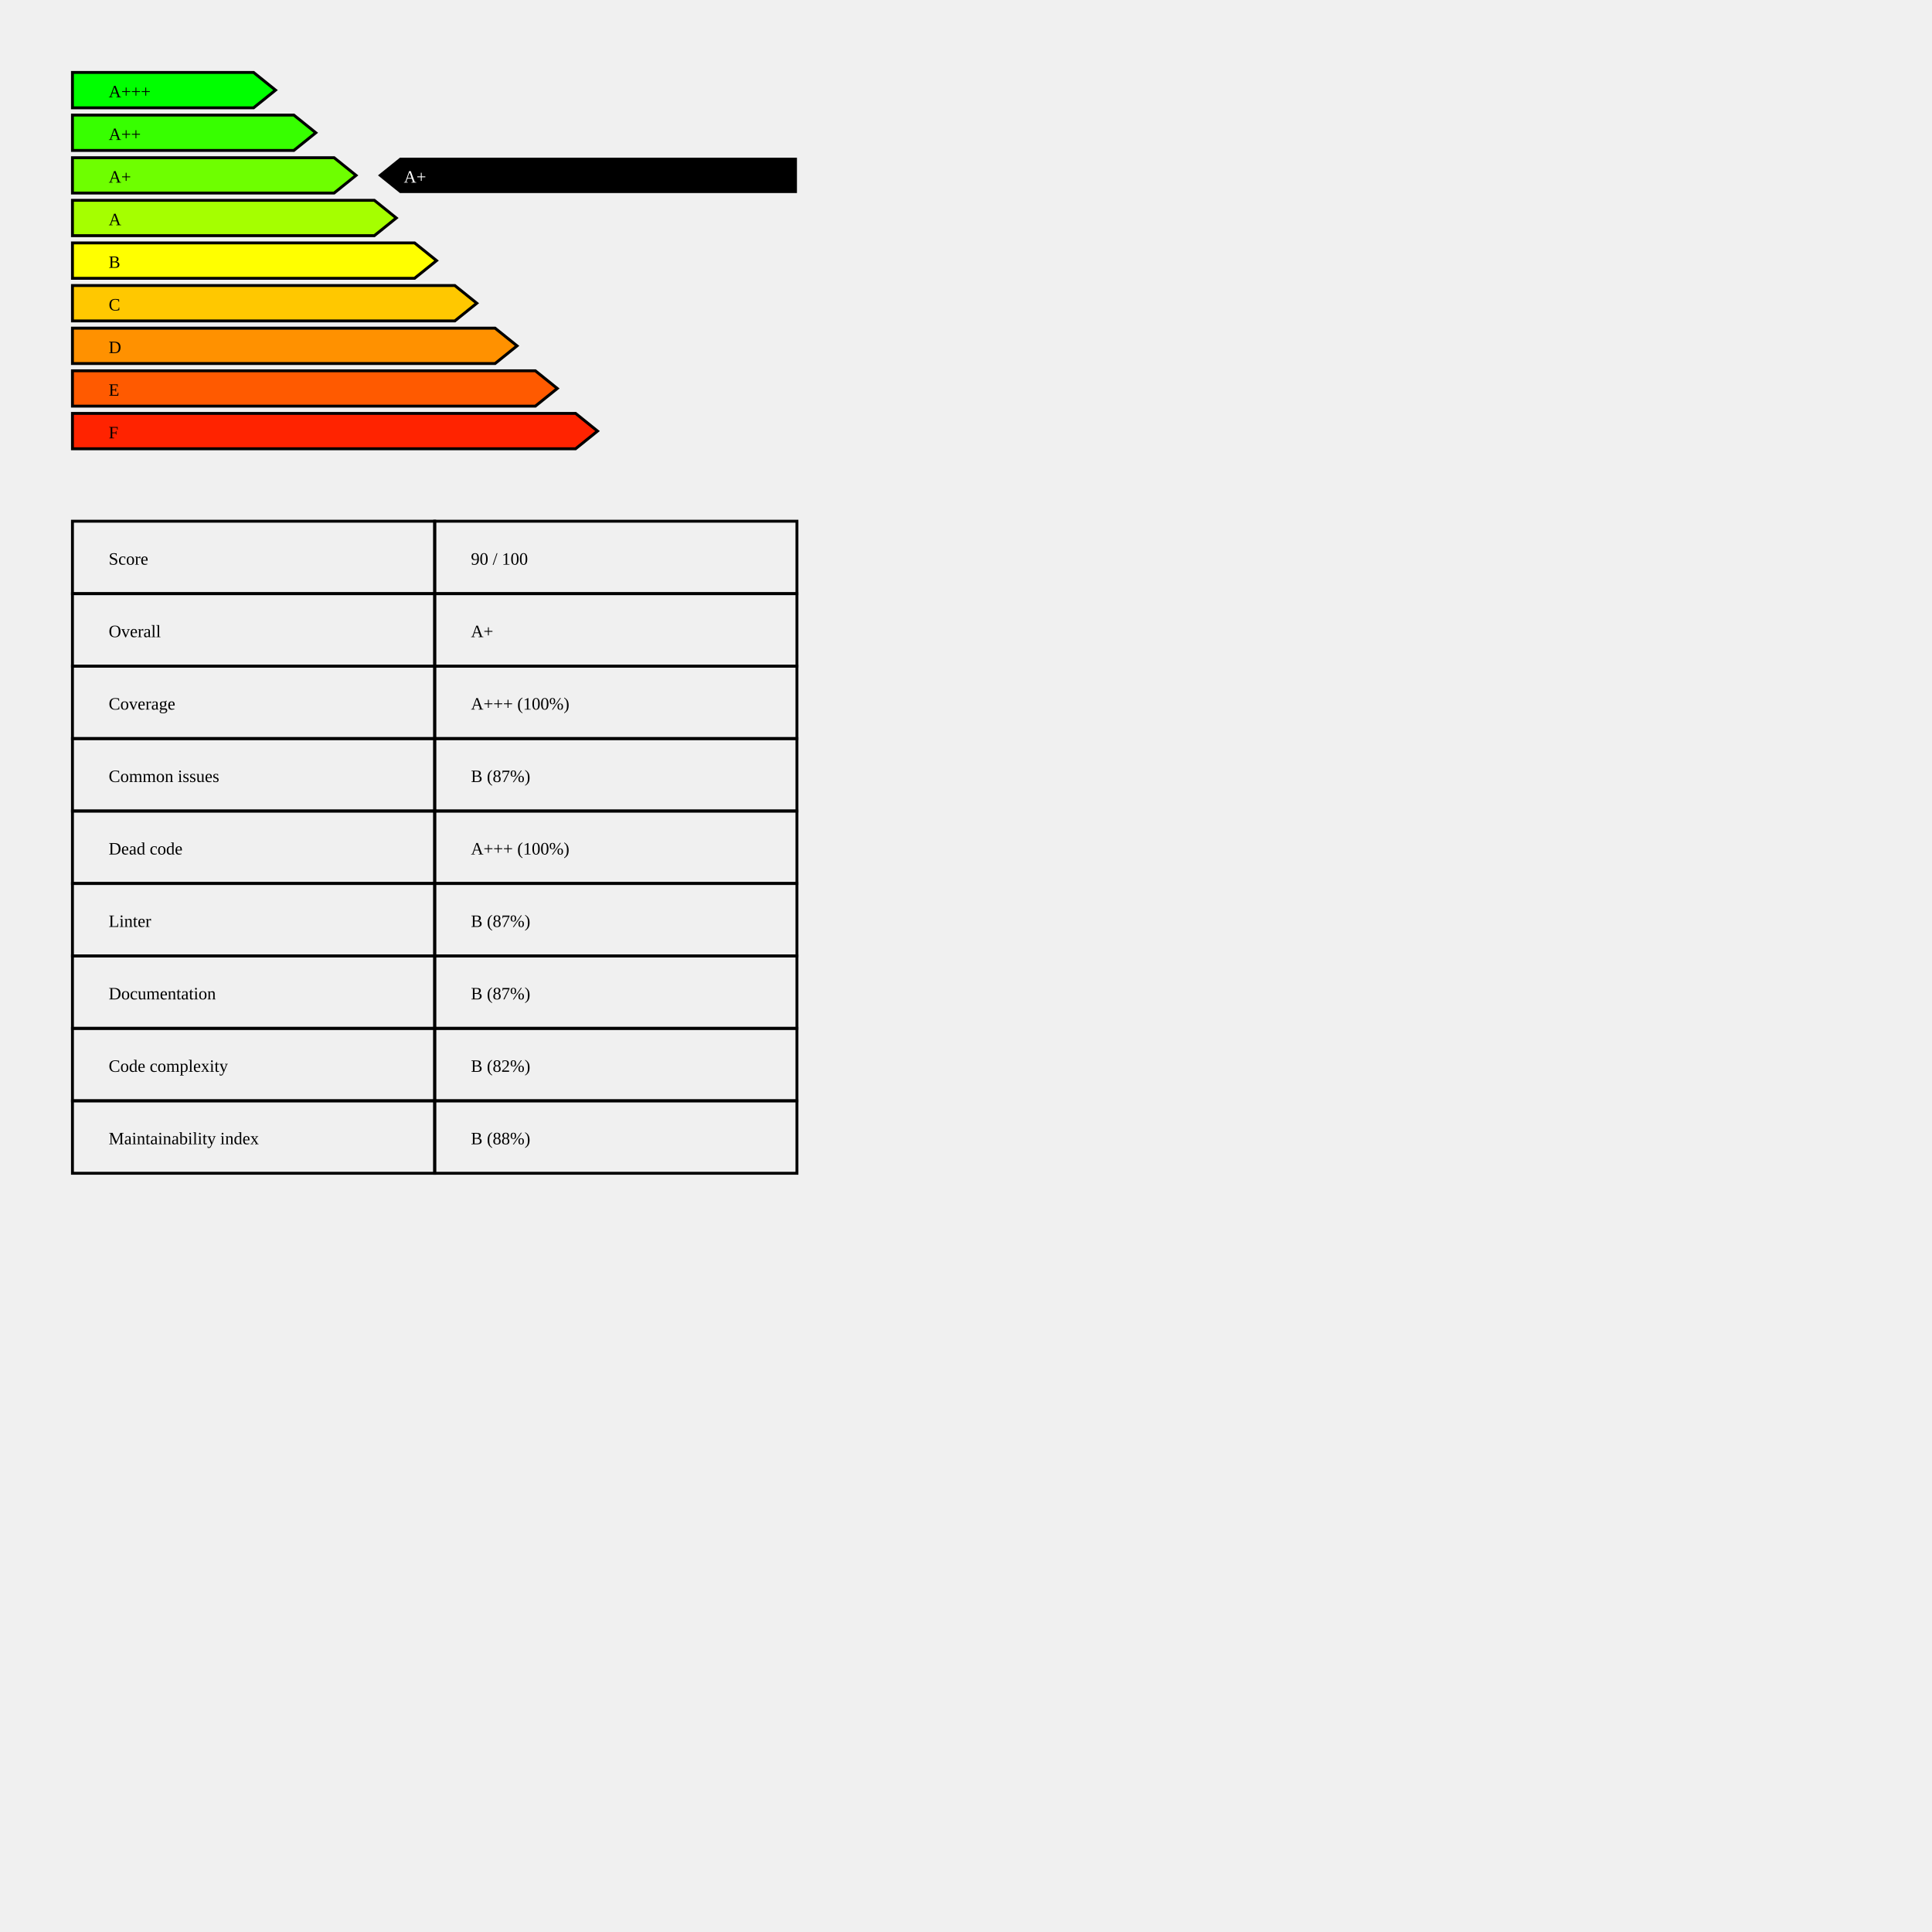
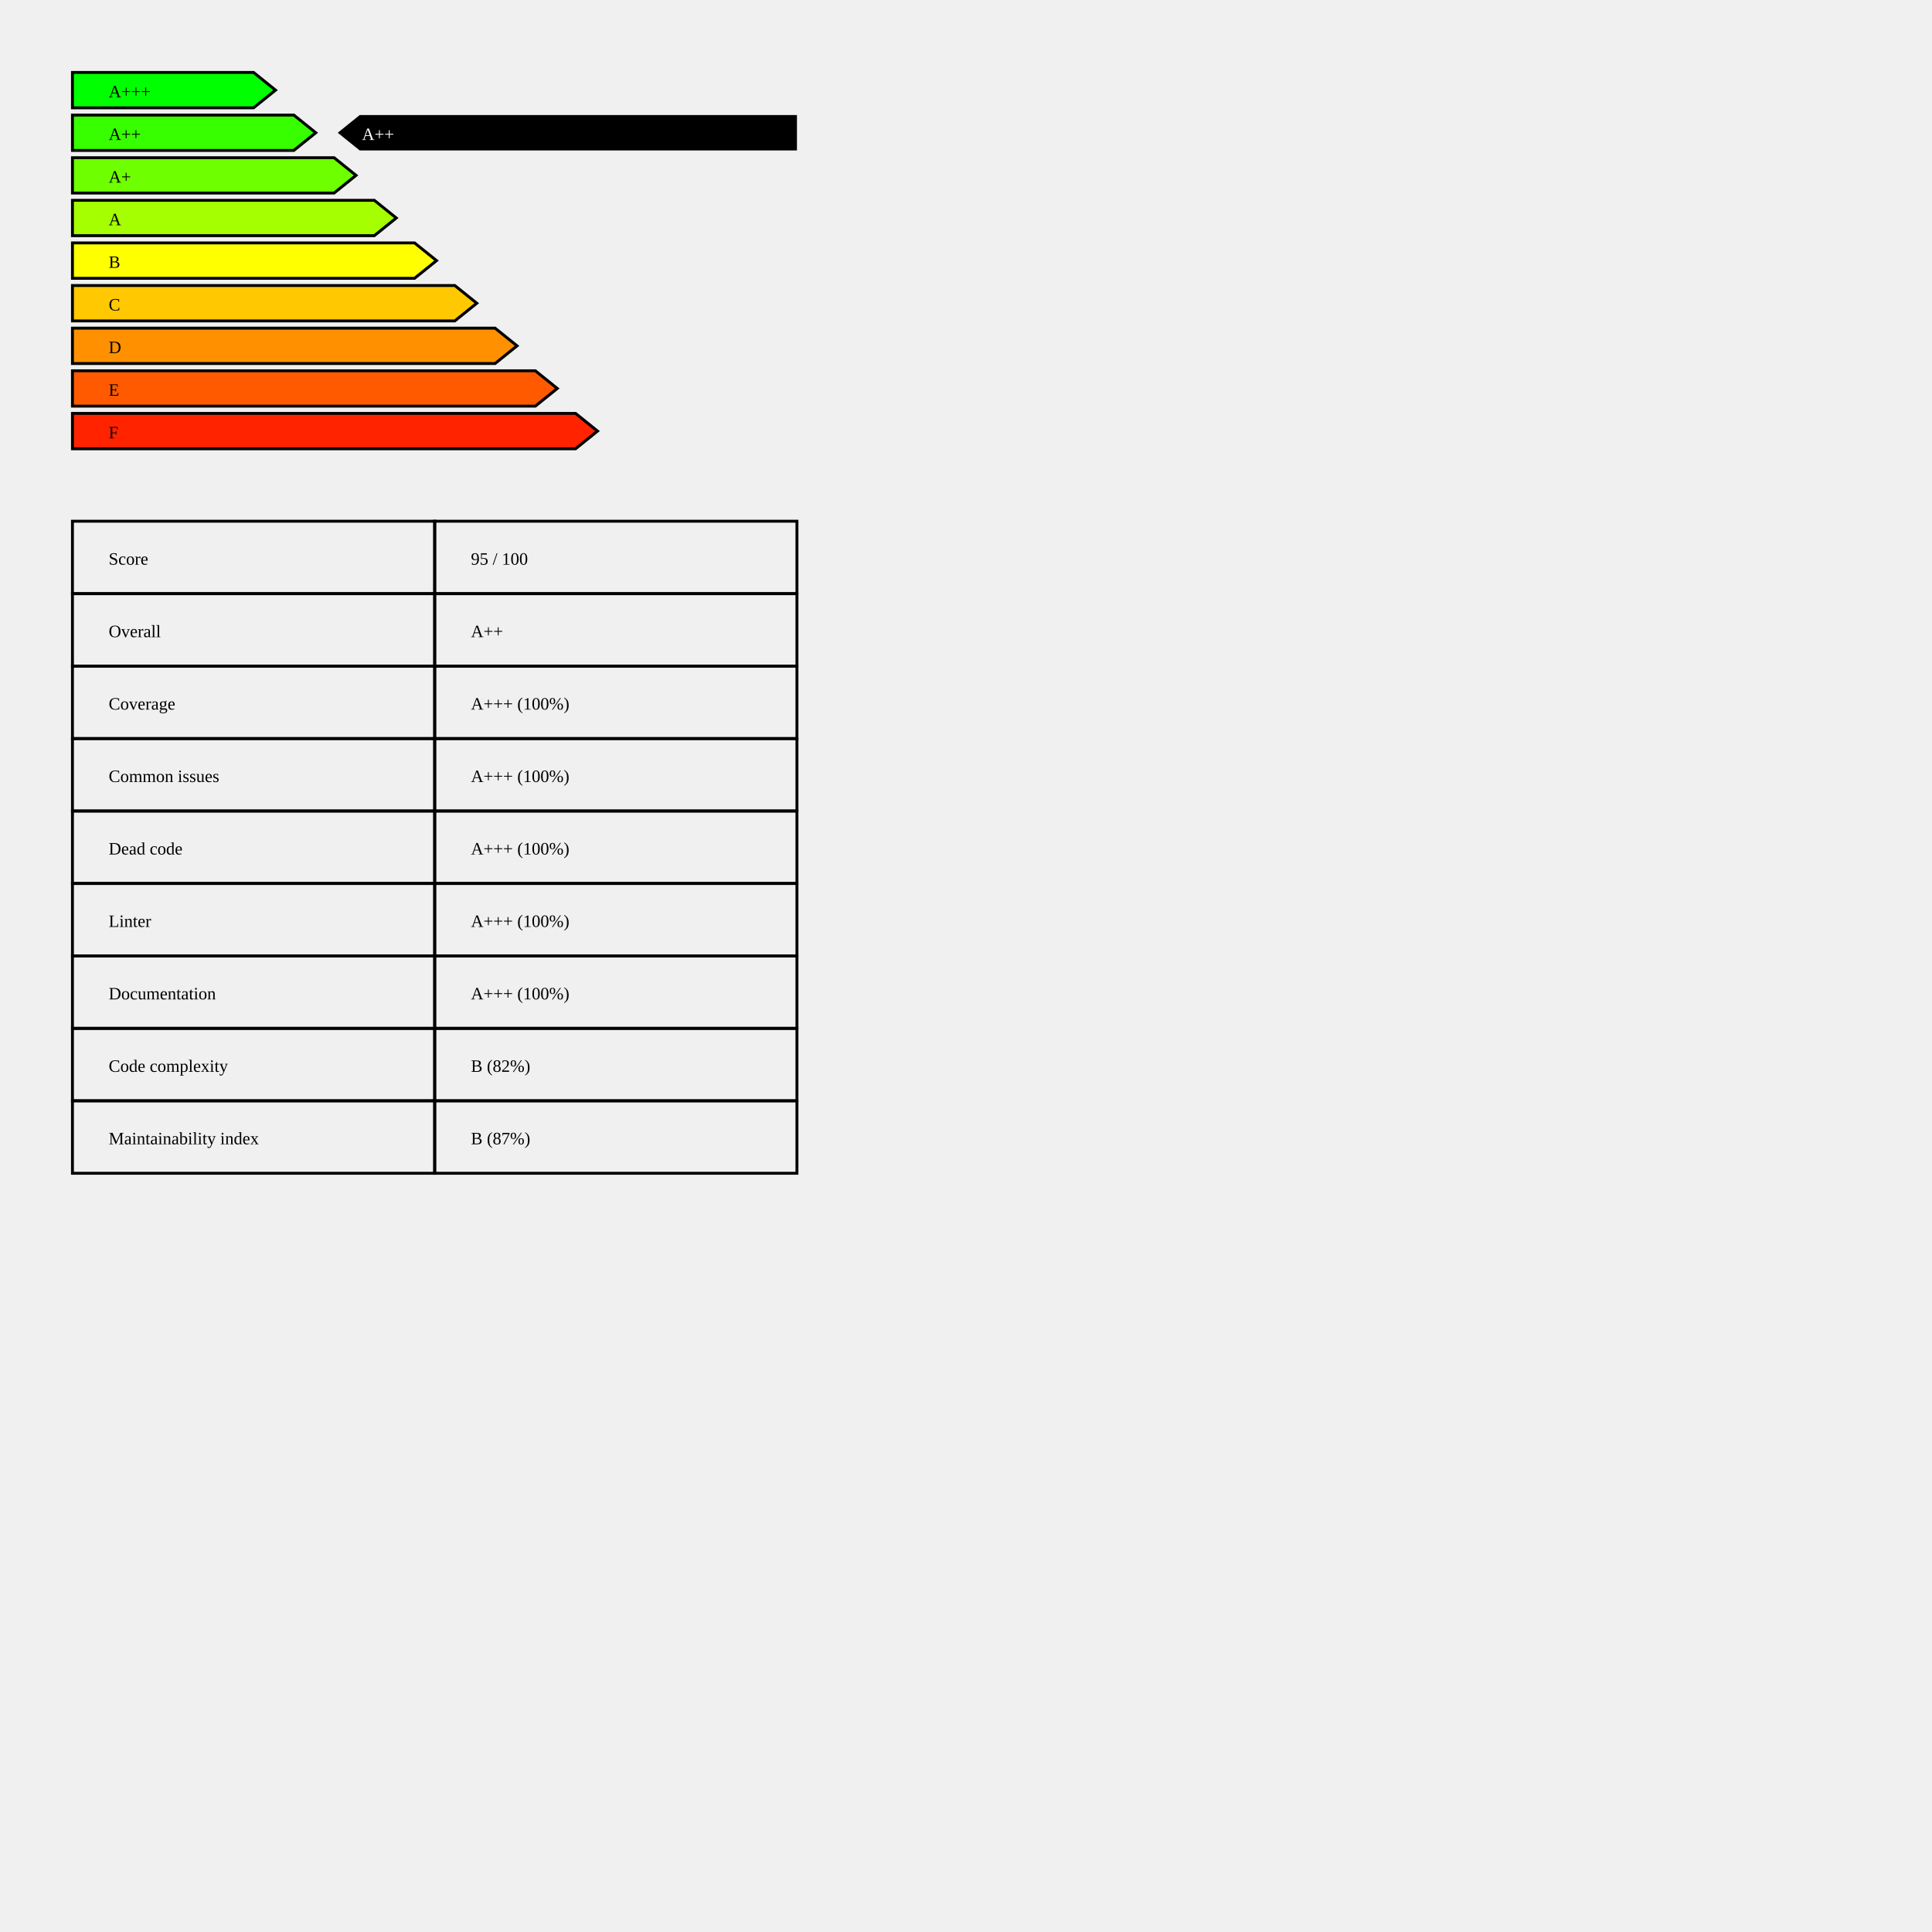
<svg xmlns="http://www.w3.org/2000/svg" baseProfile="full" height="1000pt" version="1.1" width="1000pt">
  <defs />
  <polygon points="50,50.0 175.0,50.0 190.152,62.206 175.0,74.412 50,74.412 50,50.0" style="fill:rgb(0 255 0);stroke:black;stroke-width:2;" />
  <text x="75.0" y="67.206">A+++</text>
  <polygon points="50,79.412 202.778,79.412 217.929,91.618 202.778,103.824 50,103.824 50,79.412" style="fill:rgb(55 255 0);stroke:black;stroke-width:2;" />
  <text x="75.0" y="96.618">A++</text>
  <polygon points="50,108.824 230.556,108.824 245.707,121.029 230.556,133.235 50,133.235 50,108.824" style="fill:rgb(110 255 0);stroke:black;stroke-width:2;" />
  <text x="75.0" y="126.029">A+</text>
  <polygon points="50,138.235 258.333,138.235 273.485,150.441 258.333,162.647 50,162.647 50,138.235" style="fill:rgb(165 255 0);stroke:black;stroke-width:2;" />
  <text x="75.0" y="155.441">A</text>
  <polygon points="50,167.647 286.111,167.647 301.263,179.853 286.111,192.059 50,192.059 50,167.647" style="fill:rgb(255 255 0);stroke:black;stroke-width:2;" />
  <text x="75.0" y="184.853">B</text>
  <polygon points="50,197.059 313.889,197.059 329.04,209.265 313.889,221.471 50,221.471 50,197.059" style="fill:rgb(255 200 0);stroke:black;stroke-width:2;" />
  <text x="75.0" y="214.265">C</text>
  <polygon points="50,226.471 341.667,226.471 356.818,238.676 341.667,250.882 50,250.882 50,226.471" style="fill:rgb(255 145 0);stroke:black;stroke-width:2;" />
  <text x="75.0" y="243.676">D</text>
  <polygon points="50,255.882 369.444,255.882 384.596,268.088 369.444,280.294 50,280.294 50,255.882" style="fill:rgb(255 90 0);stroke:black;stroke-width:2;" />
  <text x="75.0" y="273.088">E</text>
  <polygon points="50,285.294 397.222,285.294 412.374,297.5 397.222,309.706 50,309.706 50,285.294" style="fill:rgb(255 35 0);stroke:black;stroke-width:2;" />
  <text x="75.0" y="302.5">F</text>
-   <polygon points="276.01,108.824 260.859,121.029 276.01,133.235 550,133.235 550,108.824" style="fill:black;" />
-   <text fill="white" x="278.687" y="126.029">A+</text>
+   <polygon points="248.232,79.412 233.081,91.618 248.232,103.824 550,103.824 550,79.412" style="fill:black;" />
+   <text fill="white" x="249.798" y="96.618">A++</text>
  <text x="75.0" y="389.706">Score</text>
-   <text x="325.0" y="389.706">90 / 100</text>
+   <text x="325.0" y="389.706">95 / 100</text>
  <polygon points="50,359.706 300,359.706 300,409.706 50,409.706 50,359.706" style="fill:none; stroke:black;stroke-width:2;" />
  <polygon points="300,359.706 550,359.706 550,409.706 300,409.706 300,359.706" style="fill:none; stroke:black;stroke-width:2;" />
  <text x="75.0" y="439.706">Overall</text>
-   <text x="325.0" y="439.706">A+</text>
+   <text x="325.0" y="439.706">A++</text>
  <polygon points="50,409.706 300,409.706 300,459.706 50,459.706 50,409.706" style="fill:none; stroke:black;stroke-width:2;" />
  <polygon points="300,409.706 550,409.706 550,459.706 300,459.706 300,409.706" style="fill:none; stroke:black;stroke-width:2;" />
  <text x="75.0" y="489.706">Coverage</text>
  <text x="325.0" y="489.706">A+++  (100%)</text>
  <polygon points="50,459.706 300,459.706 300,509.706 50,509.706 50,459.706" style="fill:none; stroke:black;stroke-width:2;" />
  <polygon points="300,459.706 550,459.706 550,509.706 300,509.706 300,459.706" style="fill:none; stroke:black;stroke-width:2;" />
  <text x="75.0" y="539.706">Common issues</text>
-   <text x="325.0" y="539.706">B  (87%)</text>
+   <text x="325.0" y="539.706">A+++  (100%)</text>
  <polygon points="50,509.706 300,509.706 300,559.706 50,559.706 50,509.706" style="fill:none; stroke:black;stroke-width:2;" />
  <polygon points="300,509.706 550,509.706 550,559.706 300,559.706 300,509.706" style="fill:none; stroke:black;stroke-width:2;" />
  <text x="75.0" y="589.706">Dead code</text>
  <text x="325.0" y="589.706">A+++  (100%)</text>
  <polygon points="50,559.706 300,559.706 300,609.706 50,609.706 50,559.706" style="fill:none; stroke:black;stroke-width:2;" />
  <polygon points="300,559.706 550,559.706 550,609.706 300,609.706 300,559.706" style="fill:none; stroke:black;stroke-width:2;" />
  <text x="75.0" y="639.706">Linter</text>
-   <text x="325.0" y="639.706">B  (87%)</text>
+   <text x="325.0" y="639.706">A+++  (100%)</text>
  <polygon points="50,609.706 300,609.706 300,659.706 50,659.706 50,609.706" style="fill:none; stroke:black;stroke-width:2;" />
  <polygon points="300,609.706 550,609.706 550,659.706 300,659.706 300,609.706" style="fill:none; stroke:black;stroke-width:2;" />
  <text x="75.0" y="689.706">Documentation</text>
-   <text x="325.0" y="689.706">B  (87%)</text>
+   <text x="325.0" y="689.706">A+++  (100%)</text>
  <polygon points="50,659.706 300,659.706 300,709.706 50,709.706 50,659.706" style="fill:none; stroke:black;stroke-width:2;" />
  <polygon points="300,659.706 550,659.706 550,709.706 300,709.706 300,659.706" style="fill:none; stroke:black;stroke-width:2;" />
  <text x="75.0" y="739.706">Code complexity</text>
  <text x="325.0" y="739.706">B  (82%)</text>
  <polygon points="50,709.706 300,709.706 300,759.706 50,759.706 50,709.706" style="fill:none; stroke:black;stroke-width:2;" />
  <polygon points="300,709.706 550,709.706 550,759.706 300,759.706 300,709.706" style="fill:none; stroke:black;stroke-width:2;" />
  <text x="75.0" y="789.706">Maintainability index</text>
-   <text x="325.0" y="789.706">B  (88%)</text>
+   <text x="325.0" y="789.706">B  (87%)</text>
  <polygon points="50,759.706 300,759.706 300,809.706 50,809.706 50,759.706" style="fill:none; stroke:black;stroke-width:2;" />
  <polygon points="300,759.706 550,759.706 550,809.706 300,809.706 300,759.706" style="fill:none; stroke:black;stroke-width:2;" />
</svg>
